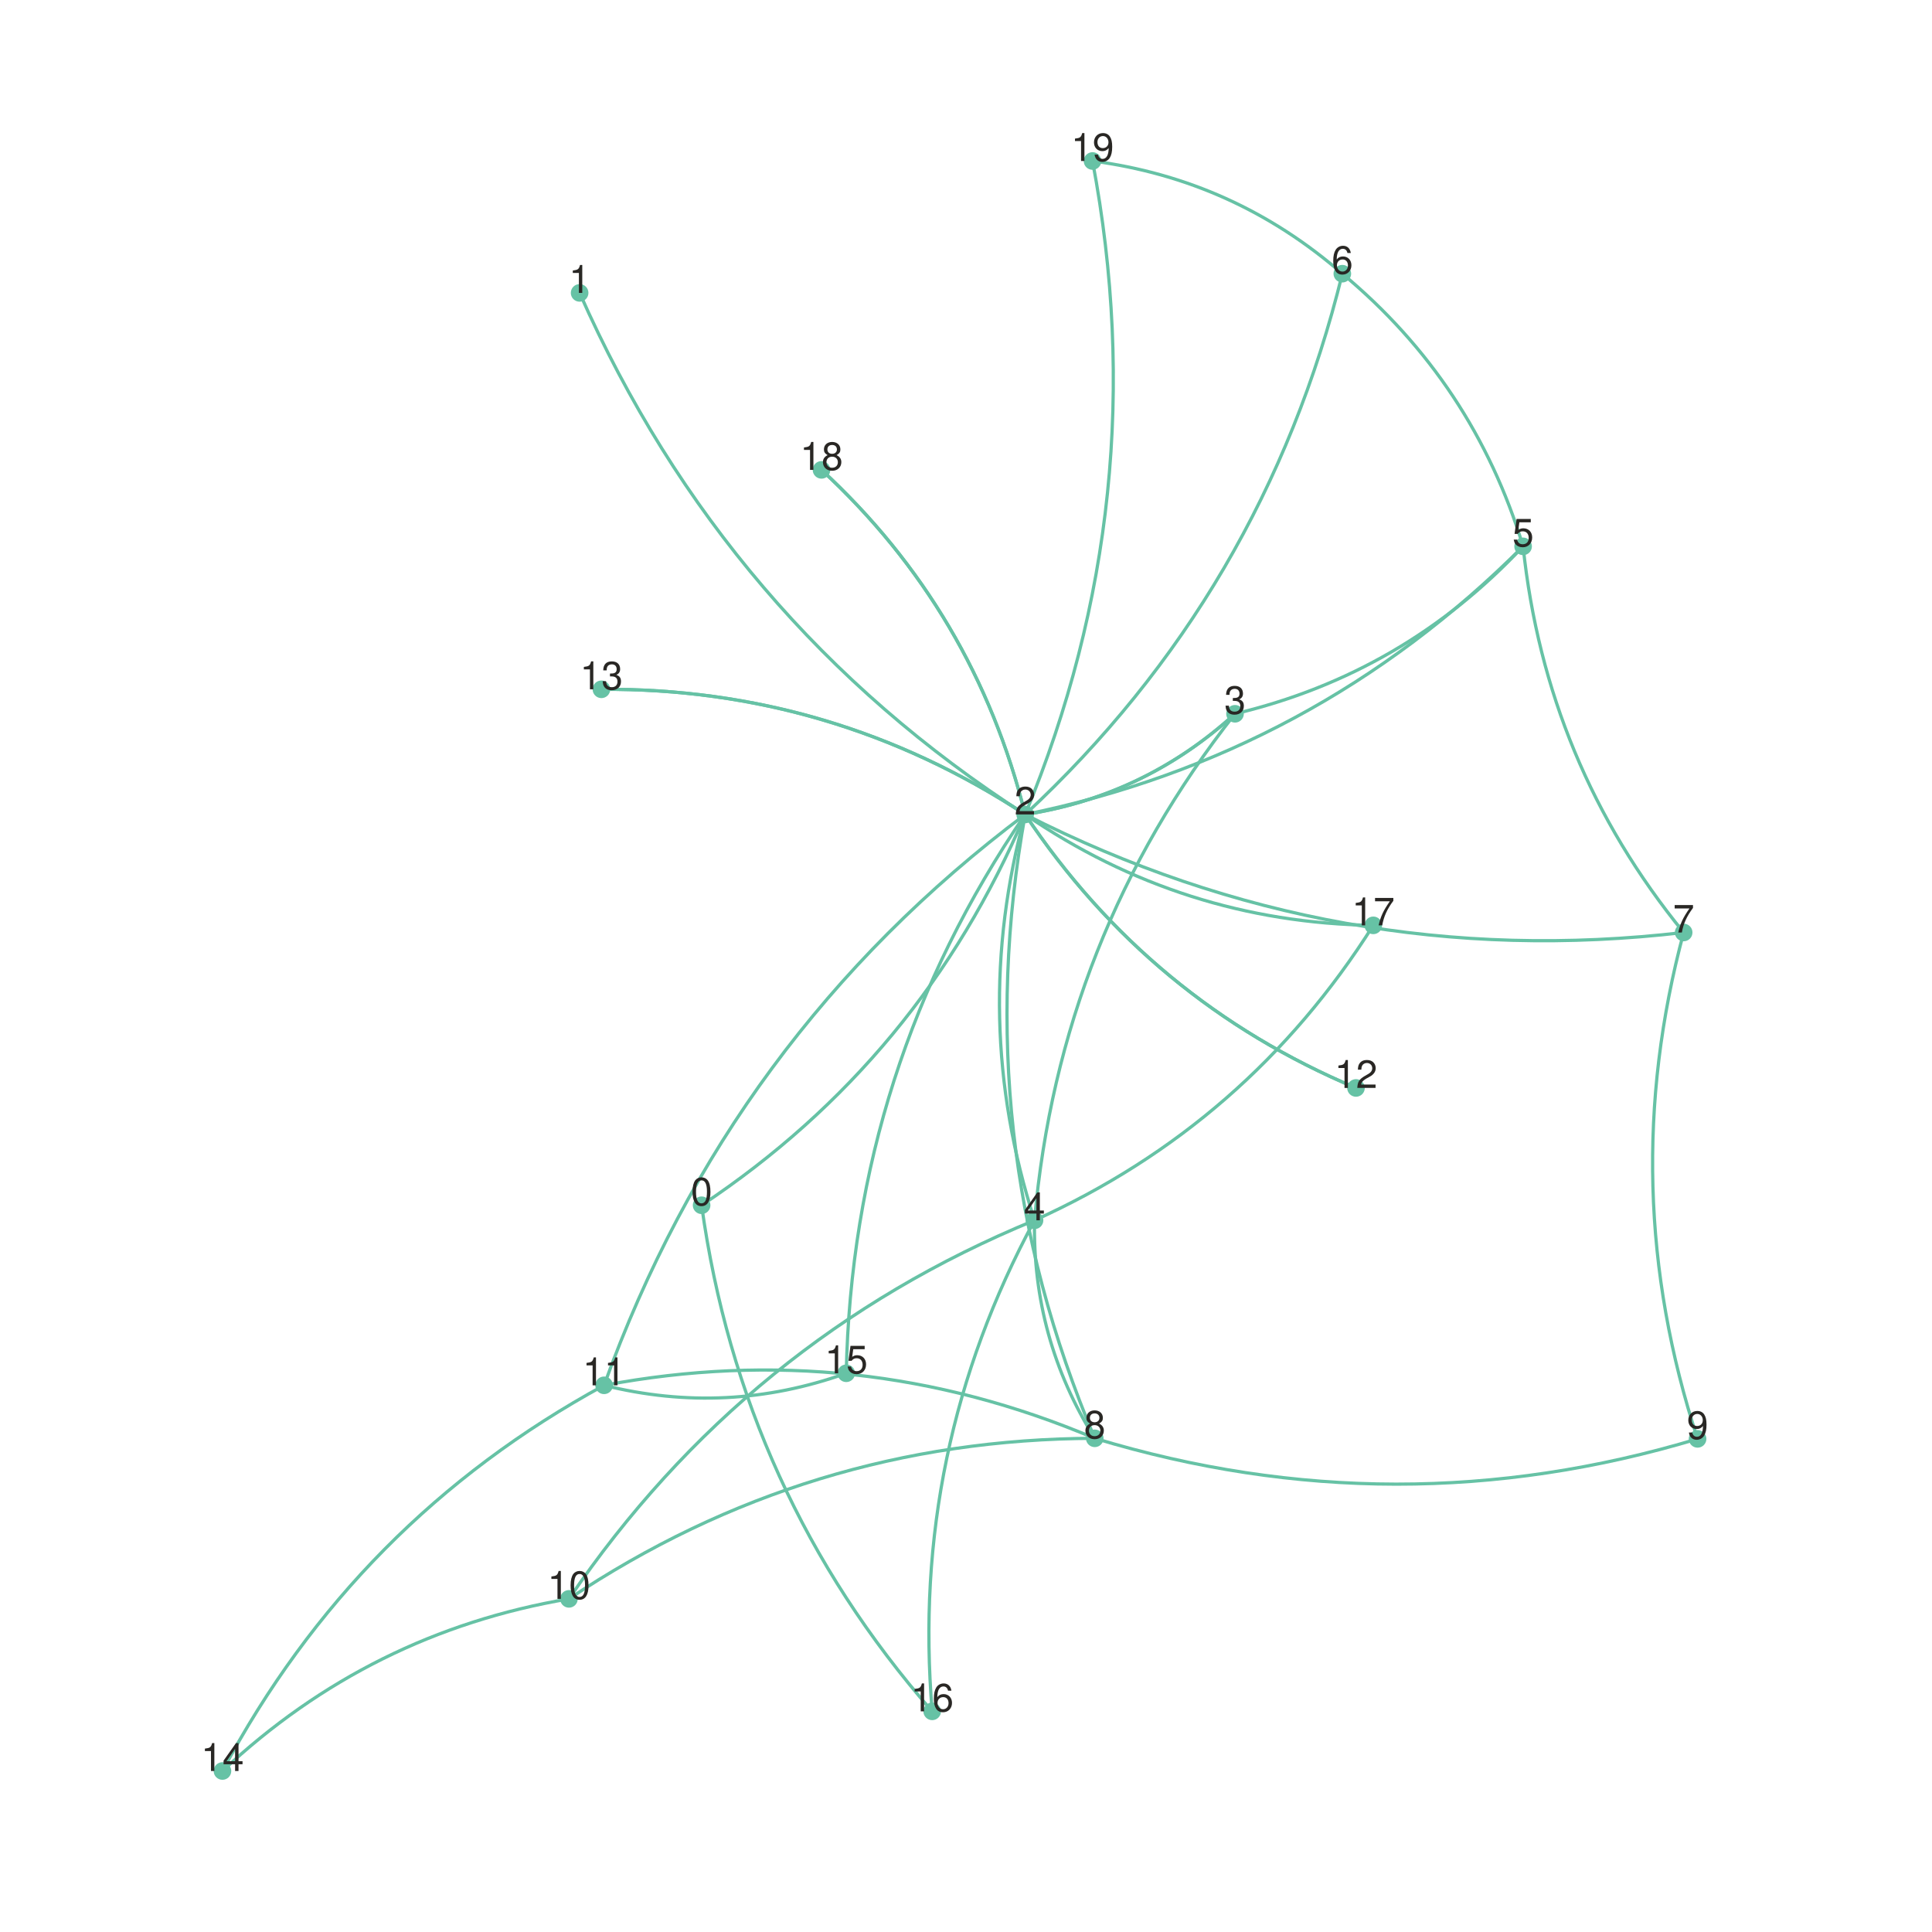
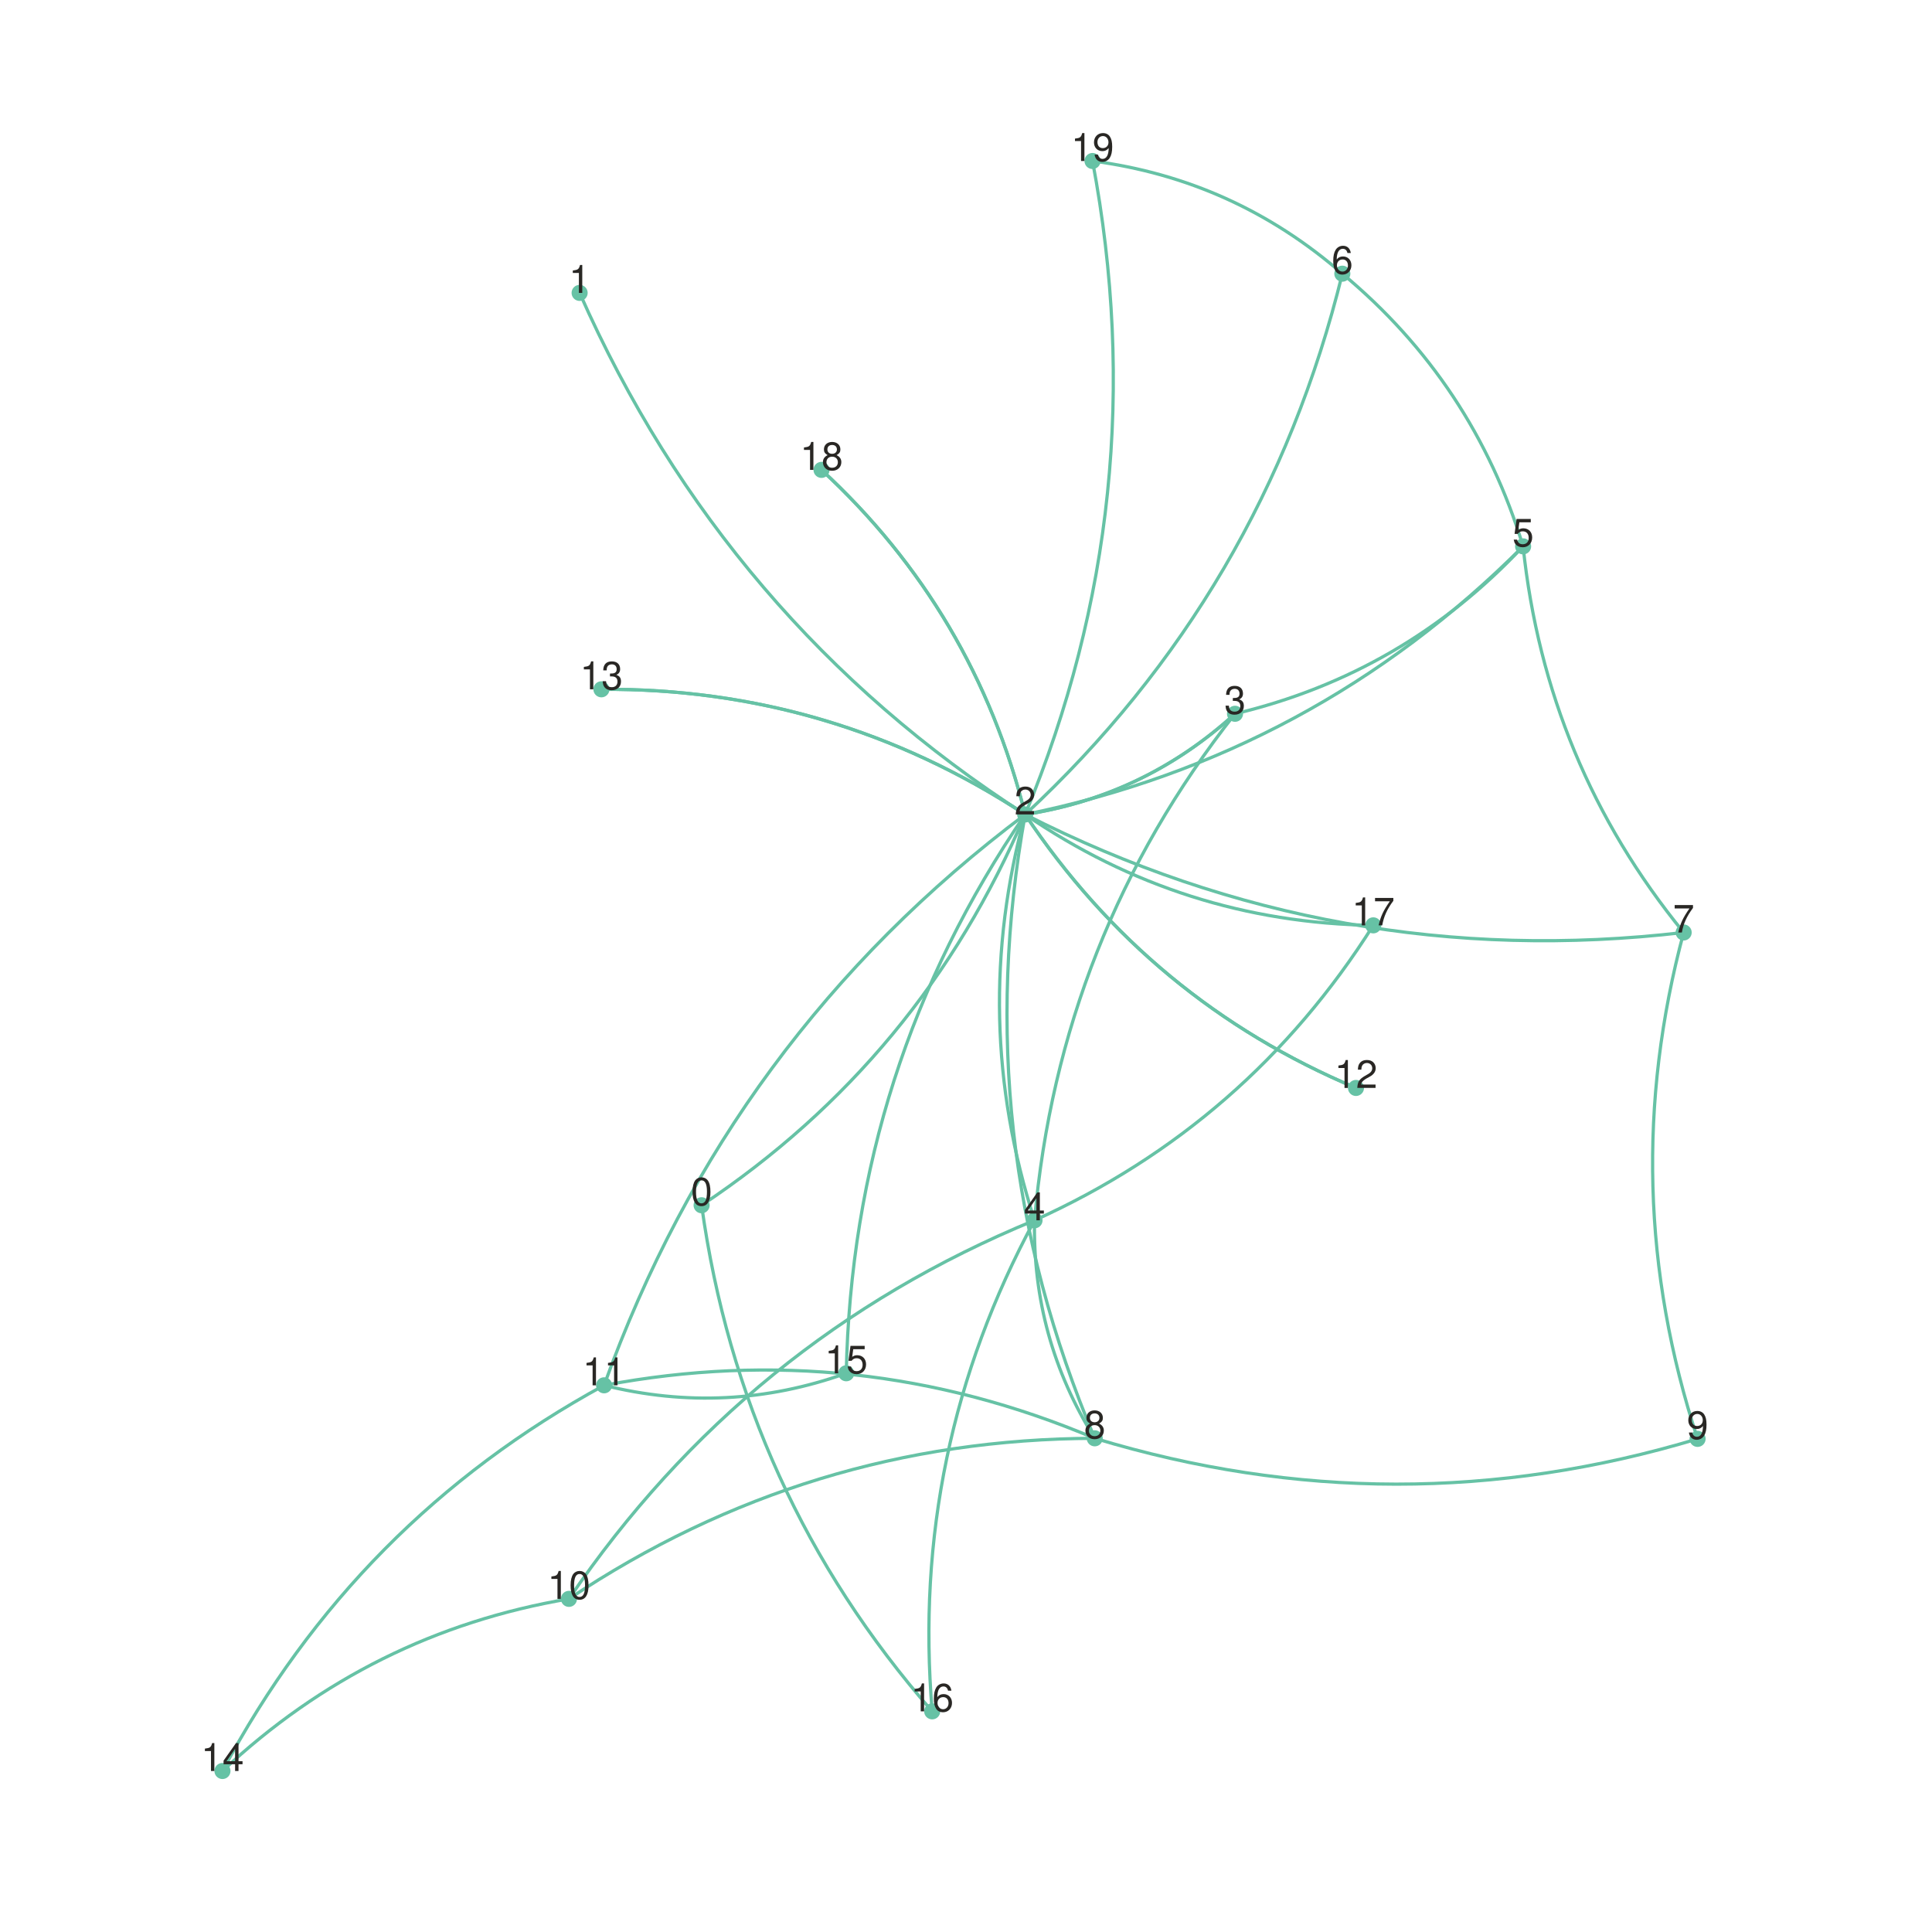
- <svg xmlns="http://www.w3.org/2000/svg" height="600px" id="t470528f1514647cea65ee3b26b0e101c" preserveAspectRatio="xMidYMid meet" style="background-color:transparent;fill:rgb(16.1%,15.3%,14.1%);fill-opacity:1.0;font-family:Helvetica;font-size:12px;opacity:1.0;stroke:rgb(16.1%,15.3%,14.1%);stroke-opacity:1.0;stroke-width:1.0" viewBox="0 0 600 600" width="600px">
-   <g class="toyplot-axes-Cartesian" id="t89ee53bfca8848d0904889991e2d8447">
-     <clipPath id="tcf8fe546ed2c40f392ff65b8b65b03c1">
+ <svg xmlns="http://www.w3.org/2000/svg" height="600px" id="td66fd32633bb4f49ad17c695e8d30866" preserveAspectRatio="xMidYMid meet" style="background-color:transparent;fill:rgb(16.1%,15.3%,14.1%);fill-opacity:1.0;font-family:Helvetica;font-size:12px;opacity:1.0;stroke:rgb(16.1%,15.3%,14.1%);stroke-opacity:1.0;stroke-width:1.0" viewBox="0 0 600 600" width="600px">
+   <g class="toyplot-axes-Cartesian" id="t0ce8c7eeaa7b4ba894e1c676b163f306">
+     <clipPath id="ta5a8beff6e7a468b8c82cd80a84d2520">
      <rect height="520.0" width="520.0" x="40.0" y="40.0" />
    </clipPath>
-     <g class="toyplot-coordinate-events" clip-path="url(#tcf8fe546ed2c40f392ff65b8b65b03c1)" style="cursor:crosshair">
+     <g class="toyplot-coordinate-events" clip-path="url(#ta5a8beff6e7a468b8c82cd80a84d2520)" style="cursor:crosshair">
      <rect height="520.0" style="pointer-events:all;visibility:hidden" width="520.0" x="40.0" y="40.0" />
-       <g class="toyplot-mark-Graph" id="t1ad6d763524a49a2a04599736363521d">
+       <g class="toyplot-mark-Graph" id="t1fe4f94ac2fd4a52a098b8ca827b992d">
        <g class="toyplot-Edges">
          <path d="M 318.377 252.944 Q 286.203 328.811 217.892 374.306" style="fill:none;stroke:rgb(40%,76.1%,64.7%);stroke-opacity:1.0;stroke-width:1.0" />
          <path d="M 318.377 252.944 Q 225.075 192.864 180.007 90.962" style="fill:none;stroke:rgb(40%,76.1%,64.7%);stroke-opacity:1.0;stroke-width:1.0" />
          <path d="M 383.544 221.673 Q 355.616 247.157 318.377 252.944" style="fill:none;stroke:rgb(40%,76.1%,64.7%);stroke-opacity:1.0;stroke-width:1.0" />
          <path d="M 383.544 221.673 Q 355.616 247.157 318.377 252.944" style="fill:none;stroke:rgb(40%,76.1%,64.7%);stroke-opacity:1.0;stroke-width:1.0" />
          <path d="M 321.284 378.978 Q 328.993 290.917 383.544 221.673" style="fill:none;stroke:rgb(40%,76.1%,64.7%);stroke-opacity:1.0;stroke-width:1.0" />
          <path d="M 321.284 378.978 Q 301.066 316.401 318.377 252.944" style="fill:none;stroke:rgb(40%,76.1%,64.7%);stroke-opacity:1.0;stroke-width:1.0" />
          <path d="M 473.011 169.676 Q 408.092 234.679 318.377 252.944" style="fill:none;stroke:rgb(40%,76.1%,64.7%);stroke-opacity:1.0;stroke-width:1.0" />
          <path d="M 473.011 169.676 Q 436.019 209.195 383.544 221.673" style="fill:none;stroke:rgb(40%,76.1%,64.7%);stroke-opacity:1.0;stroke-width:1.0" />
          <path d="M 416.873 84.998 Q 392.63 183.856 318.377 252.944" style="fill:none;stroke:rgb(40%,76.1%,64.7%);stroke-opacity:1.0;stroke-width:1.0" />
          <path d="M 416.873 84.998 Q 457.55 118.853 473.011 169.676" style="fill:none;stroke:rgb(40%,76.1%,64.7%);stroke-opacity:1.0;stroke-width:1.0" />
          <path d="M 522.876 289.591 Q 480.09 237.169 473.011 169.676" style="fill:none;stroke:rgb(40%,76.1%,64.7%);stroke-opacity:1.0;stroke-width:1.0" />
          <path d="M 522.876 289.591 Q 415.17 302.172 318.377 252.944" style="fill:none;stroke:rgb(40%,76.1%,64.7%);stroke-opacity:1.0;stroke-width:1.0" />
          <path d="M 339.983 446.681 Q 320.553 415.655 321.284 378.978" style="fill:none;stroke:rgb(40%,76.1%,64.7%);stroke-opacity:1.0;stroke-width:1.0" />
          <path d="M 339.983 446.681 Q 300.335 353.078 318.377 252.944" style="fill:none;stroke:rgb(40%,76.1%,64.7%);stroke-opacity:1.0;stroke-width:1.0" />
          <path d="M 527.198 446.856 Q 433.564 475.061 339.983 446.681" style="fill:none;stroke:rgb(40%,76.1%,64.7%);stroke-opacity:1.0;stroke-width:1.0" />
          <path d="M 527.198 446.856 Q 501.622 368.877 522.876 289.591" style="fill:none;stroke:rgb(40%,76.1%,64.7%);stroke-opacity:1.0;stroke-width:1.0" />
          <path d="M 176.691 496.543 Q 250.913 446.935 339.983 446.681" style="fill:none;stroke:rgb(40%,76.1%,64.7%);stroke-opacity:1.0;stroke-width:1.0" />
          <path d="M 176.691 496.543 Q 231.483 415.909 321.284 378.978" style="fill:none;stroke:rgb(40%,76.1%,64.7%);stroke-opacity:1.0;stroke-width:1.0" />
          <path d="M 187.603 430.222 Q 266.243 415.423 339.983 446.681" style="fill:none;stroke:rgb(40%,76.1%,64.7%);stroke-opacity:1.0;stroke-width:1.0" />
          <path d="M 187.603 430.222 Q 226.596 321.82 318.377 252.944" style="fill:none;stroke:rgb(40%,76.1%,64.7%);stroke-opacity:1.0;stroke-width:1.0" />
          <path d="M 421.112 337.87 Q 357.1 310.933 318.377 252.944" style="fill:none;stroke:rgb(40%,76.1%,64.7%);stroke-opacity:1.0;stroke-width:1.0" />
          <path d="M 421.112 337.87 Q 357.1 310.933 318.377 252.944" style="fill:none;stroke:rgb(40%,76.1%,64.7%);stroke-opacity:1.0;stroke-width:1.0" />
          <path d="M 186.776 214.071 Q 258.364 213.62 318.377 252.944" style="fill:none;stroke:rgb(40%,76.1%,64.7%);stroke-opacity:1.0;stroke-width:1.0" />
          <path d="M 186.776 214.071 Q 258.364 213.62 318.377 252.944" style="fill:none;stroke:rgb(40%,76.1%,64.7%);stroke-opacity:1.0;stroke-width:1.0" />
          <path d="M 69.087 550.0 Q 114.93 507.01 176.691 496.543" style="fill:none;stroke:rgb(40%,76.1%,64.7%);stroke-opacity:1.0;stroke-width:1.0" />
          <path d="M 69.087 550.0 Q 110.512 472.201 187.603 430.222" style="fill:none;stroke:rgb(40%,76.1%,64.7%);stroke-opacity:1.0;stroke-width:1.0" />
          <path d="M 262.811 426.481 Q 264.757 331.315 318.377 252.944" style="fill:none;stroke:rgb(40%,76.1%,64.7%);stroke-opacity:1.0;stroke-width:1.0" />
          <path d="M 262.811 426.481 Q 225.764 439.717 187.603 430.222" style="fill:none;stroke:rgb(40%,76.1%,64.7%);stroke-opacity:1.0;stroke-width:1.0" />
          <path d="M 289.499 531.473 Q 282.687 450.422 321.284 378.978" style="fill:none;stroke:rgb(40%,76.1%,64.7%);stroke-opacity:1.0;stroke-width:1.0" />
          <path d="M 289.499 531.473 Q 230.296 463.711 217.892 374.306" style="fill:none;stroke:rgb(40%,76.1%,64.7%);stroke-opacity:1.0;stroke-width:1.0" />
          <path d="M 426.485 287.376 Q 367.305 286.498 318.377 252.944" style="fill:none;stroke:rgb(40%,76.1%,64.7%);stroke-opacity:1.0;stroke-width:1.0" />
          <path d="M 426.485 287.376 Q 387.523 349.075 321.284 378.978" style="fill:none;stroke:rgb(40%,76.1%,64.7%);stroke-opacity:1.0;stroke-width:1.0" />
          <path d="M 255.129 145.925 Q 302.686 189.877 318.377 252.944" style="fill:none;stroke:rgb(40%,76.1%,64.7%);stroke-opacity:1.0;stroke-width:1.0" />
          <path d="M 255.129 145.925 Q 302.686 189.877 318.377 252.944" style="fill:none;stroke:rgb(40%,76.1%,64.7%);stroke-opacity:1.0;stroke-width:1.0" />
          <path d="M 339.292 50.0 Q 359.05 154.633 318.377 252.944" style="fill:none;stroke:rgb(40%,76.1%,64.7%);stroke-opacity:1.0;stroke-width:1.0" />
          <path d="M 339.292 50.0 Q 383.294 55.775 416.873 84.998" style="fill:none;stroke:rgb(40%,76.1%,64.7%);stroke-opacity:1.0;stroke-width:1.0" />
        </g>
        <g class="toyplot-Vertices">
          <g class="toyplot-Datum" style="fill:rgb(40%,76.1%,64.7%);fill-opacity:1.0;opacity:1.0;stroke:rgb(40%,76.1%,64.7%);stroke-opacity:1.0">
-             <circle cx="217.892" cy="374.306" r="2.236" />
+             <circle cx="217.892" cy="374.306" r="2.0" />
          </g>
          <g class="toyplot-Datum" style="fill:rgb(40%,76.1%,64.7%);fill-opacity:1.0;opacity:1.0;stroke:rgb(40%,76.1%,64.7%);stroke-opacity:1.0">
-             <circle cx="180.007" cy="90.962" r="2.236" />
+             <circle cx="180.007" cy="90.962" r="2.0" />
          </g>
          <g class="toyplot-Datum" style="fill:rgb(40%,76.1%,64.7%);fill-opacity:1.0;opacity:1.0;stroke:rgb(40%,76.1%,64.7%);stroke-opacity:1.0">
-             <circle cx="318.377" cy="252.944" r="2.236" />
+             <circle cx="318.377" cy="252.944" r="2.0" />
          </g>
          <g class="toyplot-Datum" style="fill:rgb(40%,76.1%,64.7%);fill-opacity:1.0;opacity:1.0;stroke:rgb(40%,76.1%,64.7%);stroke-opacity:1.0">
-             <circle cx="383.544" cy="221.673" r="2.236" />
+             <circle cx="383.544" cy="221.673" r="2.0" />
          </g>
          <g class="toyplot-Datum" style="fill:rgb(40%,76.1%,64.7%);fill-opacity:1.0;opacity:1.0;stroke:rgb(40%,76.1%,64.7%);stroke-opacity:1.0">
-             <circle cx="321.284" cy="378.978" r="2.236" />
+             <circle cx="321.284" cy="378.978" r="2.0" />
          </g>
          <g class="toyplot-Datum" style="fill:rgb(40%,76.1%,64.7%);fill-opacity:1.0;opacity:1.0;stroke:rgb(40%,76.1%,64.7%);stroke-opacity:1.0">
-             <circle cx="473.011" cy="169.676" r="2.236" />
+             <circle cx="473.011" cy="169.676" r="2.0" />
          </g>
          <g class="toyplot-Datum" style="fill:rgb(40%,76.1%,64.7%);fill-opacity:1.0;opacity:1.0;stroke:rgb(40%,76.1%,64.7%);stroke-opacity:1.0">
-             <circle cx="416.873" cy="84.998" r="2.236" />
+             <circle cx="416.873" cy="84.998" r="2.0" />
          </g>
          <g class="toyplot-Datum" style="fill:rgb(40%,76.1%,64.7%);fill-opacity:1.0;opacity:1.0;stroke:rgb(40%,76.1%,64.7%);stroke-opacity:1.0">
-             <circle cx="522.876" cy="289.591" r="2.236" />
+             <circle cx="522.876" cy="289.591" r="2.0" />
          </g>
          <g class="toyplot-Datum" style="fill:rgb(40%,76.1%,64.7%);fill-opacity:1.0;opacity:1.0;stroke:rgb(40%,76.1%,64.7%);stroke-opacity:1.0">
-             <circle cx="339.983" cy="446.681" r="2.236" />
+             <circle cx="339.983" cy="446.681" r="2.0" />
          </g>
          <g class="toyplot-Datum" style="fill:rgb(40%,76.1%,64.7%);fill-opacity:1.0;opacity:1.0;stroke:rgb(40%,76.1%,64.7%);stroke-opacity:1.0">
-             <circle cx="527.198" cy="446.856" r="2.236" />
+             <circle cx="527.198" cy="446.856" r="2.0" />
          </g>
          <g class="toyplot-Datum" style="fill:rgb(40%,76.1%,64.7%);fill-opacity:1.0;opacity:1.0;stroke:rgb(40%,76.1%,64.7%);stroke-opacity:1.0">
-             <circle cx="176.691" cy="496.543" r="2.236" />
+             <circle cx="176.691" cy="496.543" r="2.0" />
          </g>
          <g class="toyplot-Datum" style="fill:rgb(40%,76.1%,64.7%);fill-opacity:1.0;opacity:1.0;stroke:rgb(40%,76.1%,64.7%);stroke-opacity:1.0">
-             <circle cx="187.603" cy="430.222" r="2.236" />
+             <circle cx="187.603" cy="430.222" r="2.0" />
          </g>
          <g class="toyplot-Datum" style="fill:rgb(40%,76.1%,64.7%);fill-opacity:1.0;opacity:1.0;stroke:rgb(40%,76.1%,64.7%);stroke-opacity:1.0">
-             <circle cx="421.112" cy="337.87" r="2.236" />
+             <circle cx="421.112" cy="337.87" r="2.0" />
          </g>
          <g class="toyplot-Datum" style="fill:rgb(40%,76.1%,64.7%);fill-opacity:1.0;opacity:1.0;stroke:rgb(40%,76.1%,64.7%);stroke-opacity:1.0">
-             <circle cx="186.776" cy="214.071" r="2.236" />
+             <circle cx="186.776" cy="214.071" r="2.0" />
          </g>
          <g class="toyplot-Datum" style="fill:rgb(40%,76.1%,64.7%);fill-opacity:1.0;opacity:1.0;stroke:rgb(40%,76.1%,64.7%);stroke-opacity:1.0">
-             <circle cx="69.087" cy="550.0" r="2.236" />
+             <circle cx="69.087" cy="550.0" r="2.0" />
          </g>
          <g class="toyplot-Datum" style="fill:rgb(40%,76.1%,64.7%);fill-opacity:1.0;opacity:1.0;stroke:rgb(40%,76.1%,64.7%);stroke-opacity:1.0">
-             <circle cx="262.811" cy="426.481" r="2.236" />
+             <circle cx="262.811" cy="426.481" r="2.0" />
          </g>
          <g class="toyplot-Datum" style="fill:rgb(40%,76.1%,64.7%);fill-opacity:1.0;opacity:1.0;stroke:rgb(40%,76.1%,64.7%);stroke-opacity:1.0">
-             <circle cx="289.499" cy="531.473" r="2.236" />
+             <circle cx="289.499" cy="531.473" r="2.0" />
          </g>
          <g class="toyplot-Datum" style="fill:rgb(40%,76.1%,64.7%);fill-opacity:1.0;opacity:1.0;stroke:rgb(40%,76.1%,64.7%);stroke-opacity:1.0">
-             <circle cx="426.485" cy="287.376" r="2.236" />
+             <circle cx="426.485" cy="287.376" r="2.0" />
          </g>
          <g class="toyplot-Datum" style="fill:rgb(40%,76.1%,64.7%);fill-opacity:1.0;opacity:1.0;stroke:rgb(40%,76.1%,64.7%);stroke-opacity:1.0">
-             <circle cx="255.129" cy="145.925" r="2.236" />
+             <circle cx="255.129" cy="145.925" r="2.0" />
          </g>
          <g class="toyplot-Datum" style="fill:rgb(40%,76.1%,64.7%);fill-opacity:1.0;opacity:1.0;stroke:rgb(40%,76.1%,64.7%);stroke-opacity:1.0">
-             <circle cx="339.292" cy="50.0" r="2.236" />
+             <circle cx="339.292" cy="50.0" r="2.0" />
          </g>
        </g>
        <g class="toyplot-Labels">
          <text class="toyplot-Datum" style="alignment-baseline:middle;font-size:12px;font-weight:normal;stroke:none;text-anchor:middle" x="217.892" y="374.306">0</text>
          <text class="toyplot-Datum" style="alignment-baseline:middle;font-size:12px;font-weight:normal;stroke:none;text-anchor:middle" x="180.007" y="90.962">1</text>
          <text class="toyplot-Datum" style="alignment-baseline:middle;font-size:12px;font-weight:normal;stroke:none;text-anchor:middle" x="318.377" y="252.944">2</text>
          <text class="toyplot-Datum" style="alignment-baseline:middle;font-size:12px;font-weight:normal;stroke:none;text-anchor:middle" x="383.544" y="221.673">3</text>
          <text class="toyplot-Datum" style="alignment-baseline:middle;font-size:12px;font-weight:normal;stroke:none;text-anchor:middle" x="321.284" y="378.978">4</text>
          <text class="toyplot-Datum" style="alignment-baseline:middle;font-size:12px;font-weight:normal;stroke:none;text-anchor:middle" x="473.011" y="169.676">5</text>
          <text class="toyplot-Datum" style="alignment-baseline:middle;font-size:12px;font-weight:normal;stroke:none;text-anchor:middle" x="416.873" y="84.998">6</text>
          <text class="toyplot-Datum" style="alignment-baseline:middle;font-size:12px;font-weight:normal;stroke:none;text-anchor:middle" x="522.876" y="289.591">7</text>
          <text class="toyplot-Datum" style="alignment-baseline:middle;font-size:12px;font-weight:normal;stroke:none;text-anchor:middle" x="339.983" y="446.681">8</text>
          <text class="toyplot-Datum" style="alignment-baseline:middle;font-size:12px;font-weight:normal;stroke:none;text-anchor:middle" x="527.198" y="446.856">9</text>
          <text class="toyplot-Datum" style="alignment-baseline:middle;font-size:12px;font-weight:normal;stroke:none;text-anchor:middle" x="176.691" y="496.543">10</text>
          <text class="toyplot-Datum" style="alignment-baseline:middle;font-size:12px;font-weight:normal;stroke:none;text-anchor:middle" x="187.603" y="430.222">11</text>
          <text class="toyplot-Datum" style="alignment-baseline:middle;font-size:12px;font-weight:normal;stroke:none;text-anchor:middle" x="421.112" y="337.87">12</text>
          <text class="toyplot-Datum" style="alignment-baseline:middle;font-size:12px;font-weight:normal;stroke:none;text-anchor:middle" x="186.776" y="214.071">13</text>
          <text class="toyplot-Datum" style="alignment-baseline:middle;font-size:12px;font-weight:normal;stroke:none;text-anchor:middle" x="69.087" y="550.0">14</text>
          <text class="toyplot-Datum" style="alignment-baseline:middle;font-size:12px;font-weight:normal;stroke:none;text-anchor:middle" x="262.811" y="426.481">15</text>
          <text class="toyplot-Datum" style="alignment-baseline:middle;font-size:12px;font-weight:normal;stroke:none;text-anchor:middle" x="289.499" y="531.473">16</text>
          <text class="toyplot-Datum" style="alignment-baseline:middle;font-size:12px;font-weight:normal;stroke:none;text-anchor:middle" x="426.485" y="287.376">17</text>
          <text class="toyplot-Datum" style="alignment-baseline:middle;font-size:12px;font-weight:normal;stroke:none;text-anchor:middle" x="255.129" y="145.925">18</text>
          <text class="toyplot-Datum" style="alignment-baseline:middle;font-size:12px;font-weight:normal;stroke:none;text-anchor:middle" x="339.292" y="50.0">19</text>
        </g>
      </g>
    </g>
    <g class="toyplot-coordinates" style="visibility:hidden">
      <rect height="14.0" style="fill:rgb(100%,100%,100%);fill-opacity:1.0;opacity:0.75;stroke:none" width="90.0" x="450.0" y="60.0" />
      <text style="alignment-baseline:middle;font-size:10px;font-weight:normal;stroke:none;text-anchor:middle" x="495.0" y="67.0" />
    </g>
  </g>
</svg>
